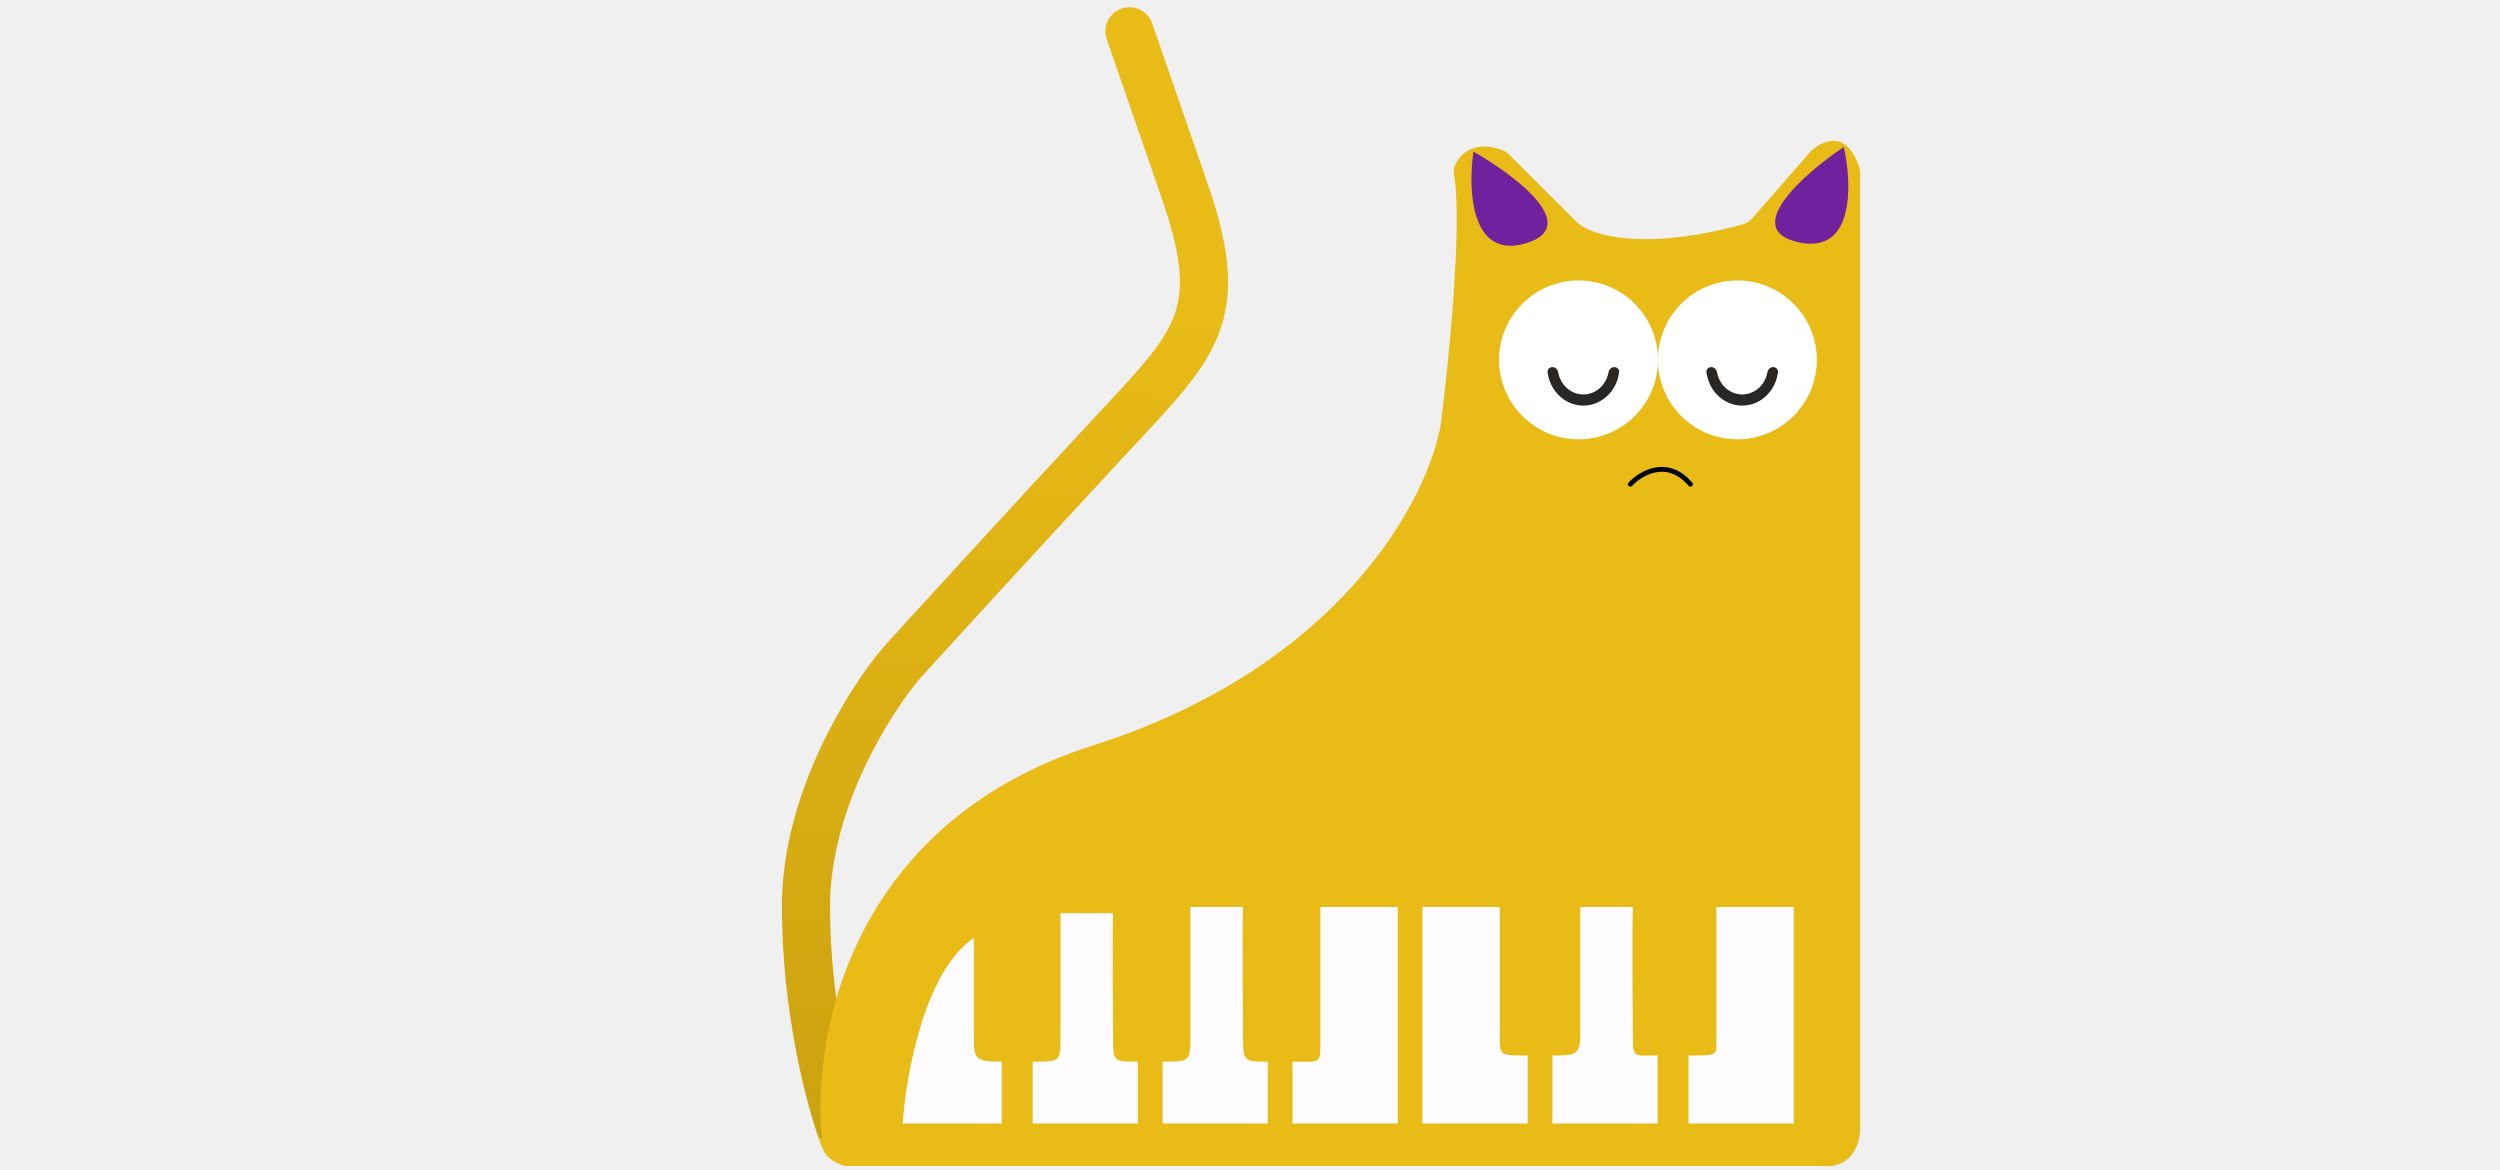
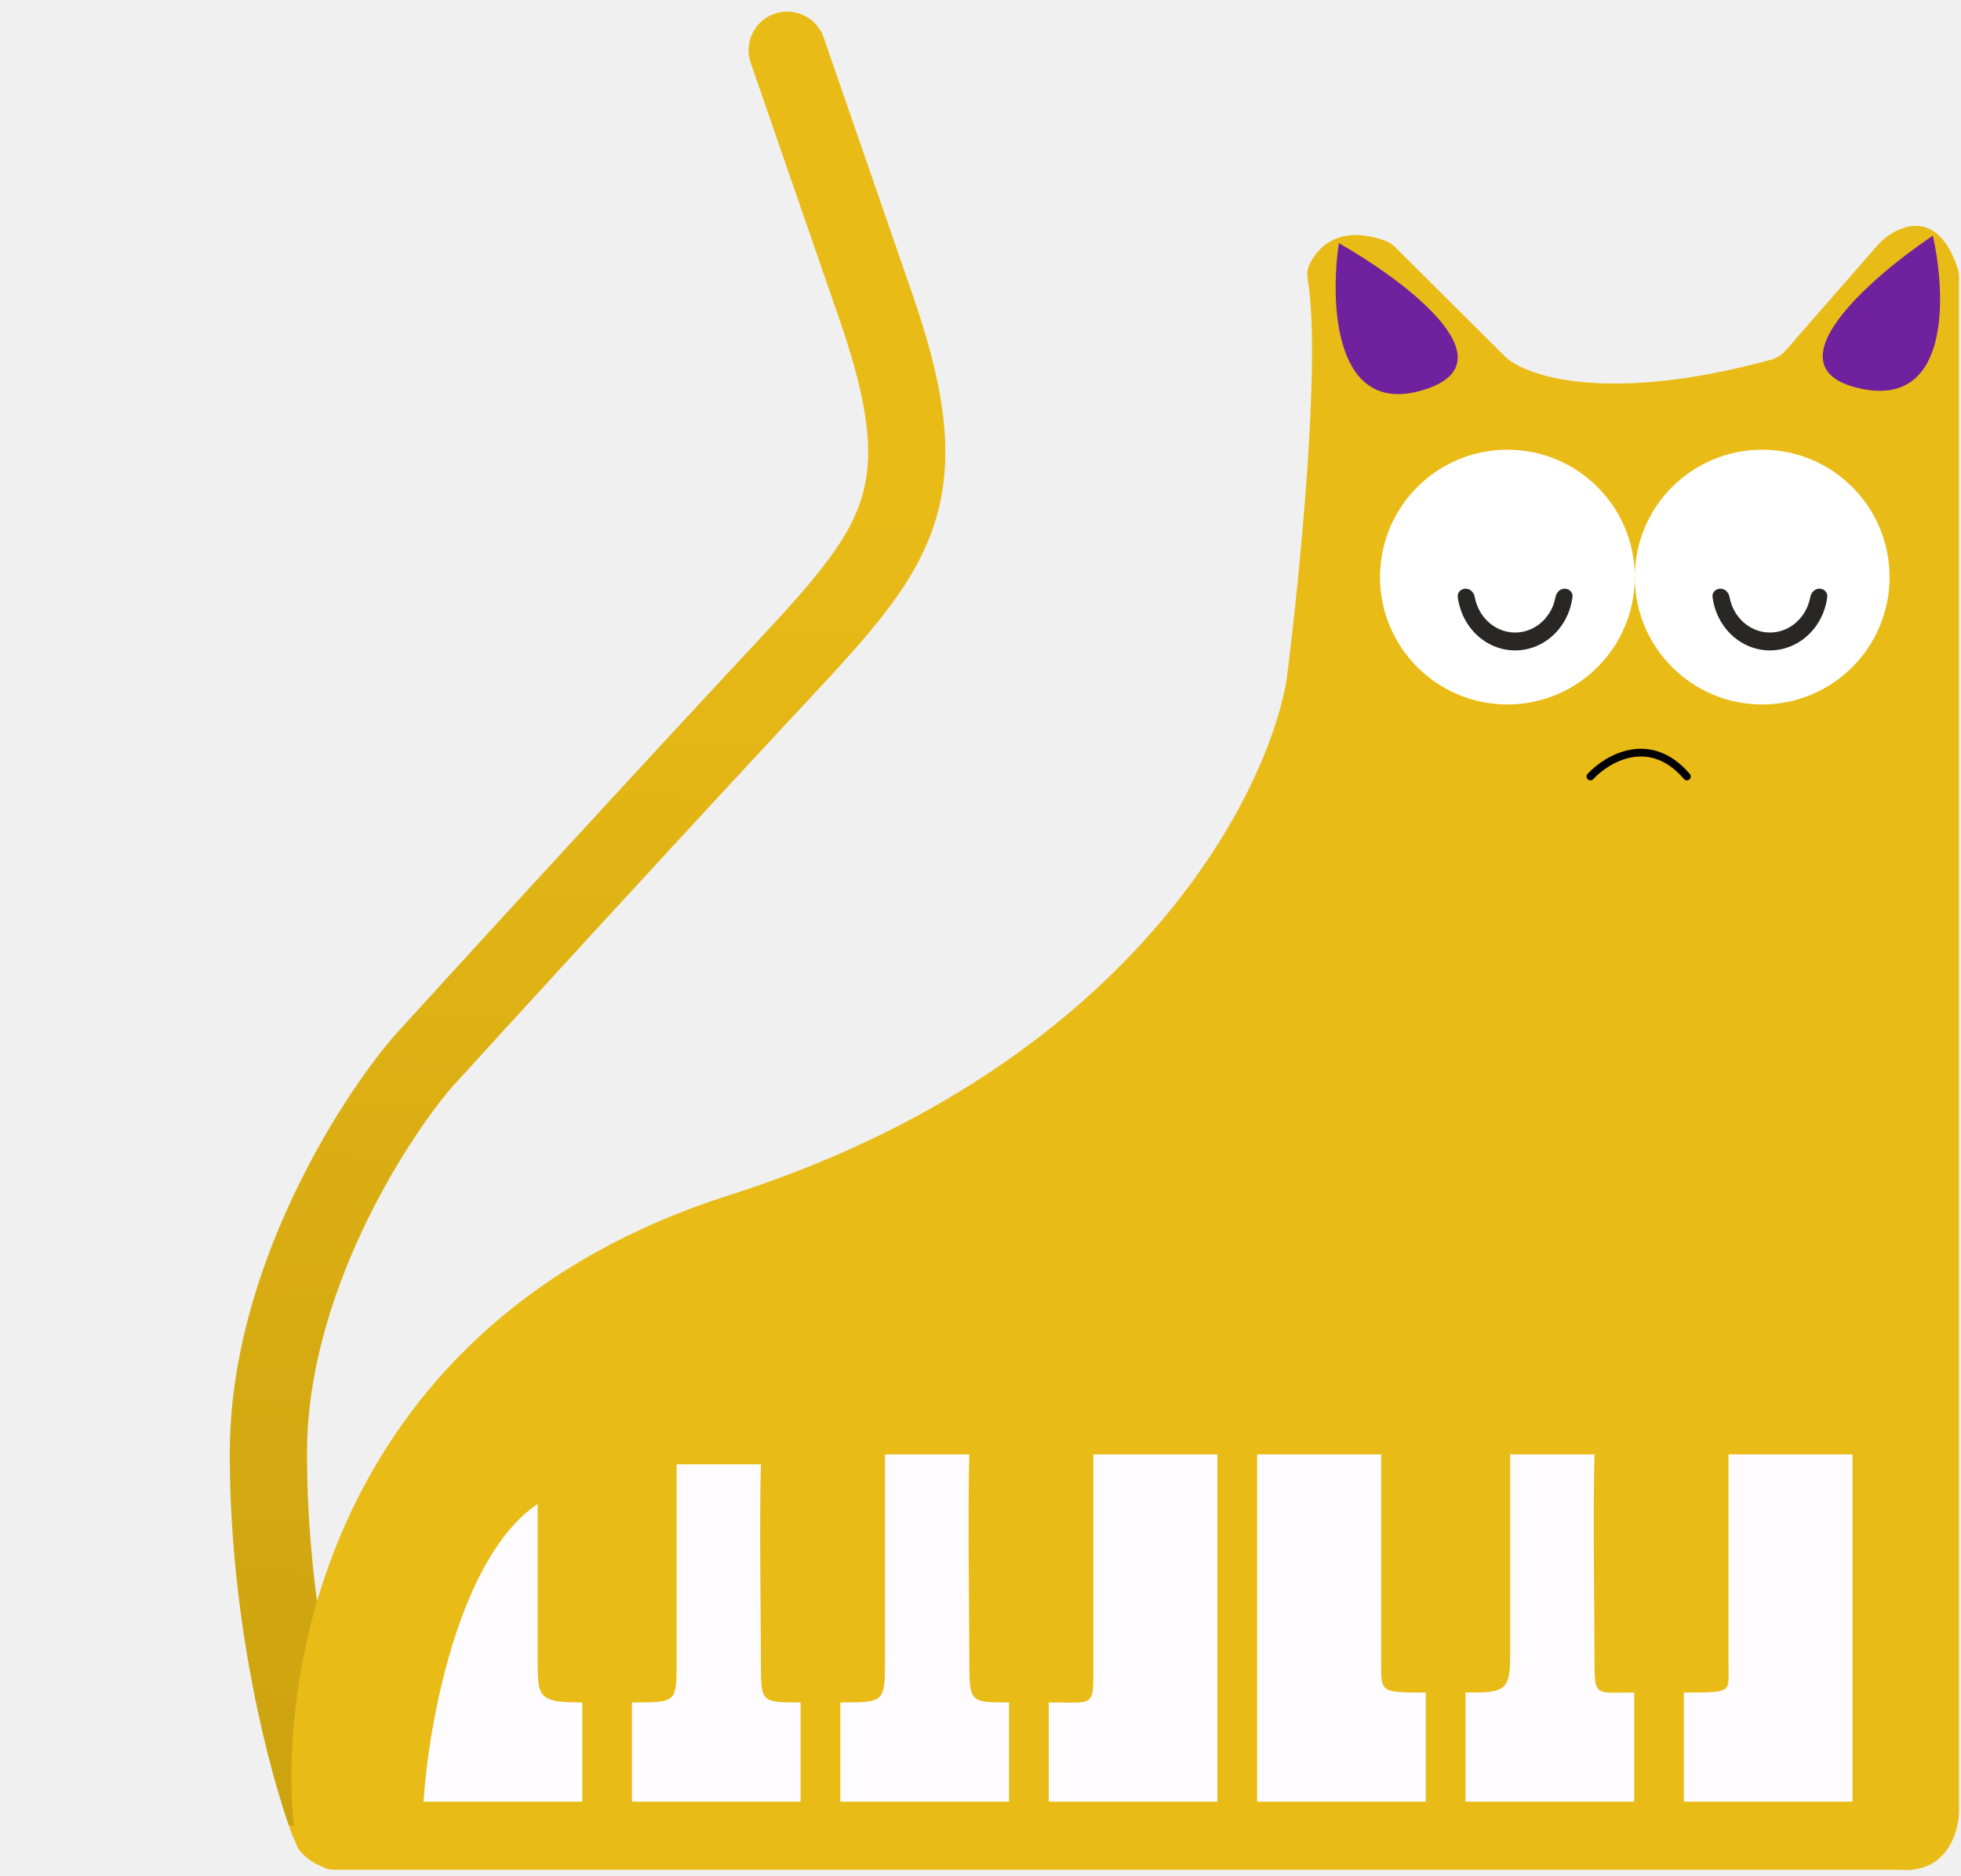
- <svg xmlns="http://www.w3.org/2000/svg" width="592" height="277" viewBox="0 0 254 243" fill="none">
+ <svg xmlns="http://www.w3.org/2000/svg" width="254" height="243" viewBox="0 0 254 243" fill="none">
  <path d="M101.961 6.5L107.726 23.176L113.492 39.851C122.508 65.926 115.616 71.567 97.769 90.773C79.923 109.978 61.664 129.959 54.766 137.549C48.14 145.271 34.864 166.154 34.769 187.911C34.673 209.668 39.947 229.116 42.595 236.121" stroke="url(#paint0_linear_2758_35552)" stroke-width="10" stroke-linecap="round" />
  <path d="M94.39 154.853C42.776 171.3 35.464 217.383 38.26 238.37C38.456 240.181 40.715 241.46 42.216 242.032C42.583 242.172 42.976 242.224 43.369 242.224H246.006C252.2 242.738 253.748 237.299 253.748 234.515V35.939C253.748 35.555 253.694 35.167 253.574 34.803C250.933 26.734 245.739 29.202 243.425 31.506L231.301 45.39C230.792 45.972 230.118 46.399 229.372 46.603C208.454 52.321 197.783 48.806 195.037 46.282L180.743 32.049C180.383 31.69 179.959 31.397 179.483 31.22C173.51 28.991 170.545 32.038 169.523 34.486C169.289 35.047 169.3 35.666 169.399 36.267C171.125 46.832 168.32 74.944 166.649 88.04C164.069 103.459 146.004 138.407 94.39 154.853Z" fill="#E9BB17" />
  <path d="M81.85 233.398V220.544C87.634 220.544 87.634 220.544 87.634 215.403V189.695H98.559C98.345 196.336 98.559 210.747 98.559 215.403C98.559 220.544 98.559 220.544 103.701 220.544V233.398H81.85Z" fill="#FEFCFF" />
  <path d="M108.842 233.397V220.544C114.626 220.544 114.626 220.544 114.626 214.873V188.41H125.552C125.338 195.246 125.552 210.08 125.552 214.873C125.552 220.544 125.552 220.544 130.694 220.544V233.397H108.842Z" fill="#FEFCFF" />
  <path d="M189.82 233.397V219.258C194.448 219.258 195.604 219.258 195.604 214.873V188.41H206.53C206.316 195.246 206.53 210.082 206.53 214.873C206.53 219.901 206.53 219.258 211.672 219.258V233.397H189.82Z" fill="#FEFCFF" />
  <path d="M157.687 233.397H135.836V220.544C141.62 220.544 141.62 221.187 141.62 216.413V188.41H157.687V233.397Z" fill="#FEFCFF" />
  <path d="M239.951 233.397H218.1V219.258C224.526 219.258 223.884 219.258 223.884 215.623V188.41H239.951V233.397Z" fill="#FEFCFF" />
  <path d="M162.826 233.397H184.678V219.258C178.894 219.258 178.894 219.258 178.894 215.623V188.41H162.826V233.397Z" fill="#FEFCFF" />
  <path d="M75.423 233.397V220.544C69.639 220.544 69.639 219.901 69.639 214.782V194.836C59.356 201.751 55.5 223.425 54.857 233.397H75.423Z" fill="#FEFCFF" />
  <path d="M195.248 91.258C204.361 91.258 211.748 83.871 211.748 74.758C211.748 65.646 204.361 58.258 195.248 58.258C186.135 58.258 178.748 65.646 178.748 74.758C178.748 83.871 186.135 91.258 195.248 91.258Z" fill="white" />
  <path d="M228.248 91.258C237.361 91.258 244.748 83.871 244.748 74.758C244.748 65.646 237.361 58.258 228.248 58.258C219.135 58.258 211.748 65.646 211.748 74.758C211.748 83.871 219.135 91.258 228.248 91.258Z" fill="white" />
  <path d="M202.664 76.258C203.263 76.258 203.756 76.746 203.68 77.341C203.593 78.019 203.425 78.684 203.178 79.32C202.801 80.29 202.249 81.172 201.552 81.915C200.856 82.658 200.029 83.247 199.119 83.649C198.209 84.051 197.234 84.258 196.249 84.258C195.264 84.258 194.289 84.051 193.379 83.649C192.469 83.247 191.642 82.658 190.946 81.915C190.249 81.172 189.697 80.29 189.32 79.32C189.073 78.684 188.905 78.019 188.818 77.341C188.742 76.746 189.235 76.258 189.834 76.258C190.434 76.258 190.91 76.748 191.017 77.338C191.084 77.712 191.188 78.08 191.325 78.434C191.593 79.123 191.986 79.75 192.481 80.278C192.975 80.806 193.563 81.225 194.21 81.51C194.856 81.796 195.549 81.943 196.249 81.943C196.949 81.943 197.642 81.796 198.289 81.51C198.935 81.225 199.523 80.806 200.017 80.278C200.512 79.75 200.905 79.123 201.173 78.434C201.31 78.08 201.414 77.712 201.481 77.338C201.588 76.748 202.064 76.258 202.664 76.258Z" fill="#292626" />
  <path d="M235.664 76.258C236.263 76.258 236.756 76.746 236.68 77.341C236.593 78.019 236.425 78.684 236.178 79.32C235.801 80.29 235.249 81.172 234.552 81.915C233.856 82.658 233.029 83.247 232.119 83.649C231.209 84.051 230.234 84.258 229.249 84.258C228.264 84.258 227.289 84.051 226.379 83.649C225.469 83.247 224.642 82.658 223.946 81.915C223.249 81.172 222.697 80.29 222.32 79.32C222.073 78.684 221.905 78.019 221.818 77.341C221.742 76.746 222.235 76.258 222.834 76.258C223.434 76.258 223.91 76.748 224.017 77.338C224.084 77.712 224.188 78.08 224.325 78.434C224.593 79.123 224.986 79.75 225.481 80.278C225.975 80.806 226.563 81.225 227.21 81.51C227.856 81.796 228.549 81.943 229.249 81.943C229.949 81.943 230.642 81.796 231.289 81.51C231.935 81.225 232.523 80.806 233.017 80.278C233.512 79.75 233.905 79.123 234.173 78.434C234.31 78.08 234.414 77.712 234.481 77.338C234.588 76.748 235.064 76.258 235.664 76.258Z" fill="#292626" />
  <path d="M206 100.592C208.167 98.258 213.7 94.992 218.5 100.592" stroke="black" stroke-linecap="round" />
  <path d="M173.42 31.5C172.253 39.333 172.82 54.1 184.42 50.5C196.02 46.9 181.92 36.333 173.42 31.5Z" fill="#6F219E" />
  <path d="M250.349 30.531C252.095 38.256 252.629 53.024 240.794 50.297C228.958 47.571 242.232 35.984 250.349 30.531Z" fill="#6F219E" />
  <defs>
    <linearGradient id="paint0_linear_2758_35552" x1="38.5" y1="236.5" x2="45" y2="62" gradientUnits="userSpaceOnUse">
      <stop stop-color="#E9BB17" />
      <stop offset="0" stop-color="#CCA20F" />
      <stop offset="1" stop-color="#E9BB17" />
    </linearGradient>
  </defs>
</svg>
